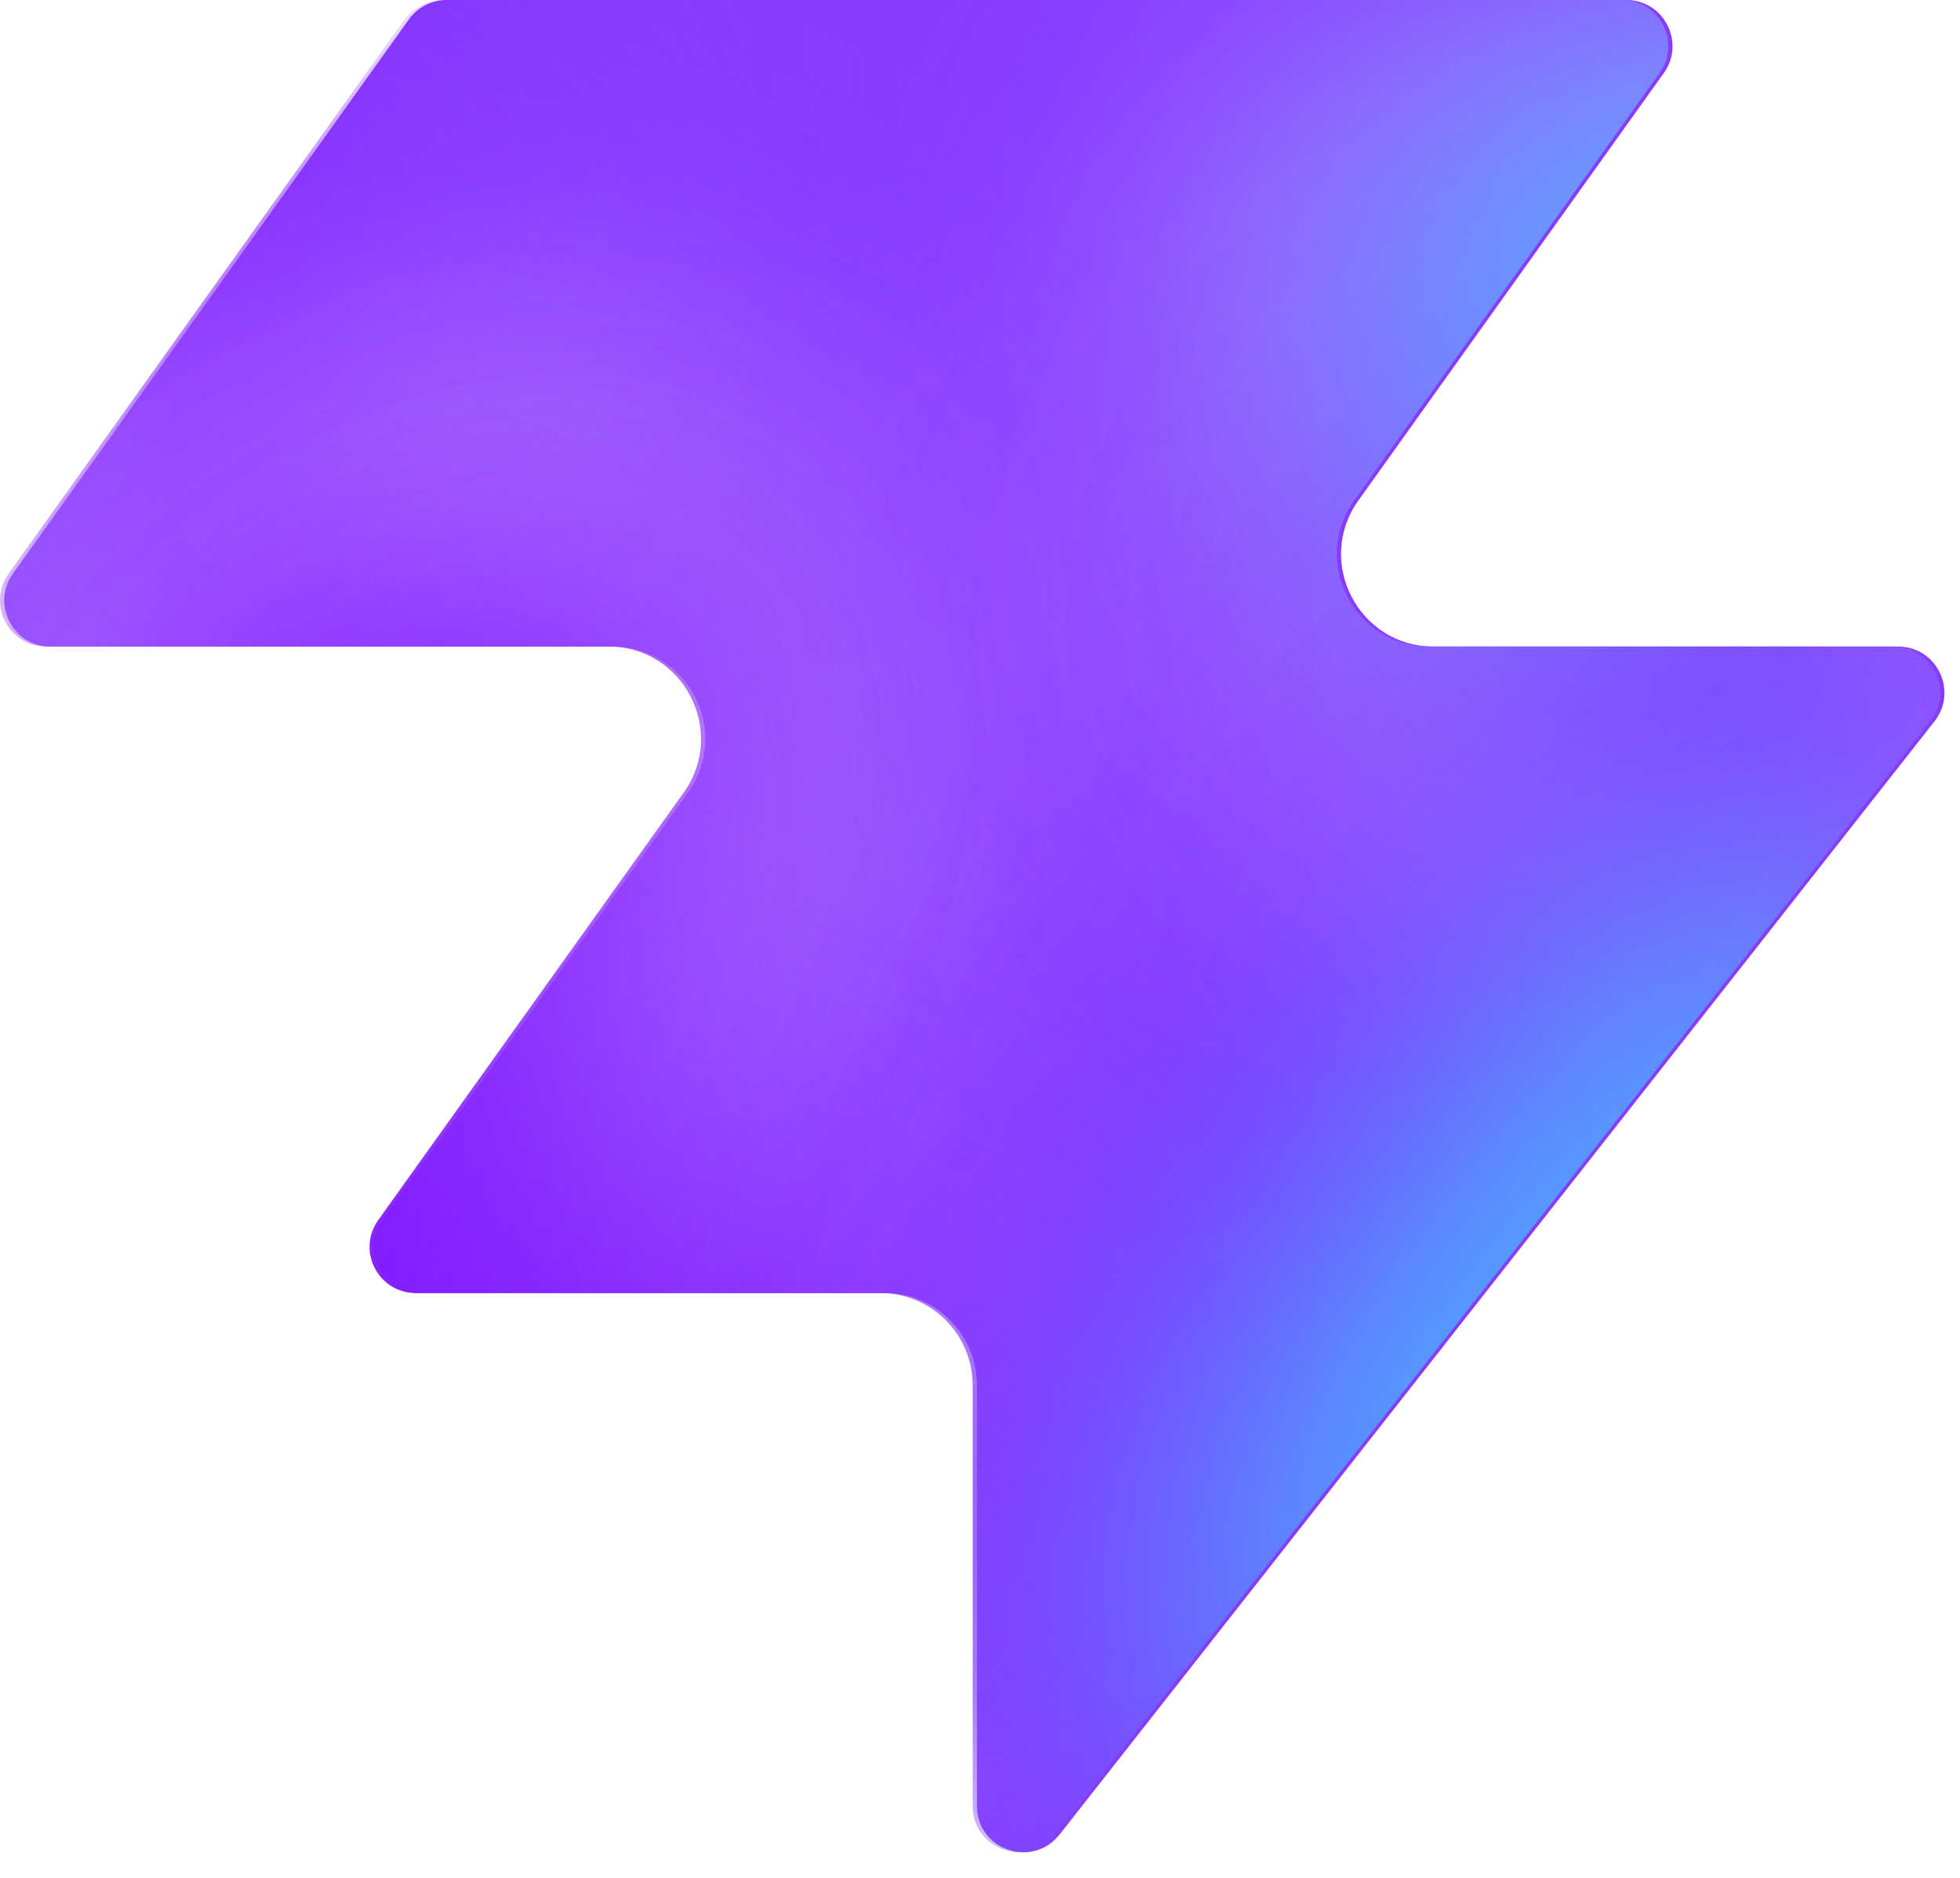
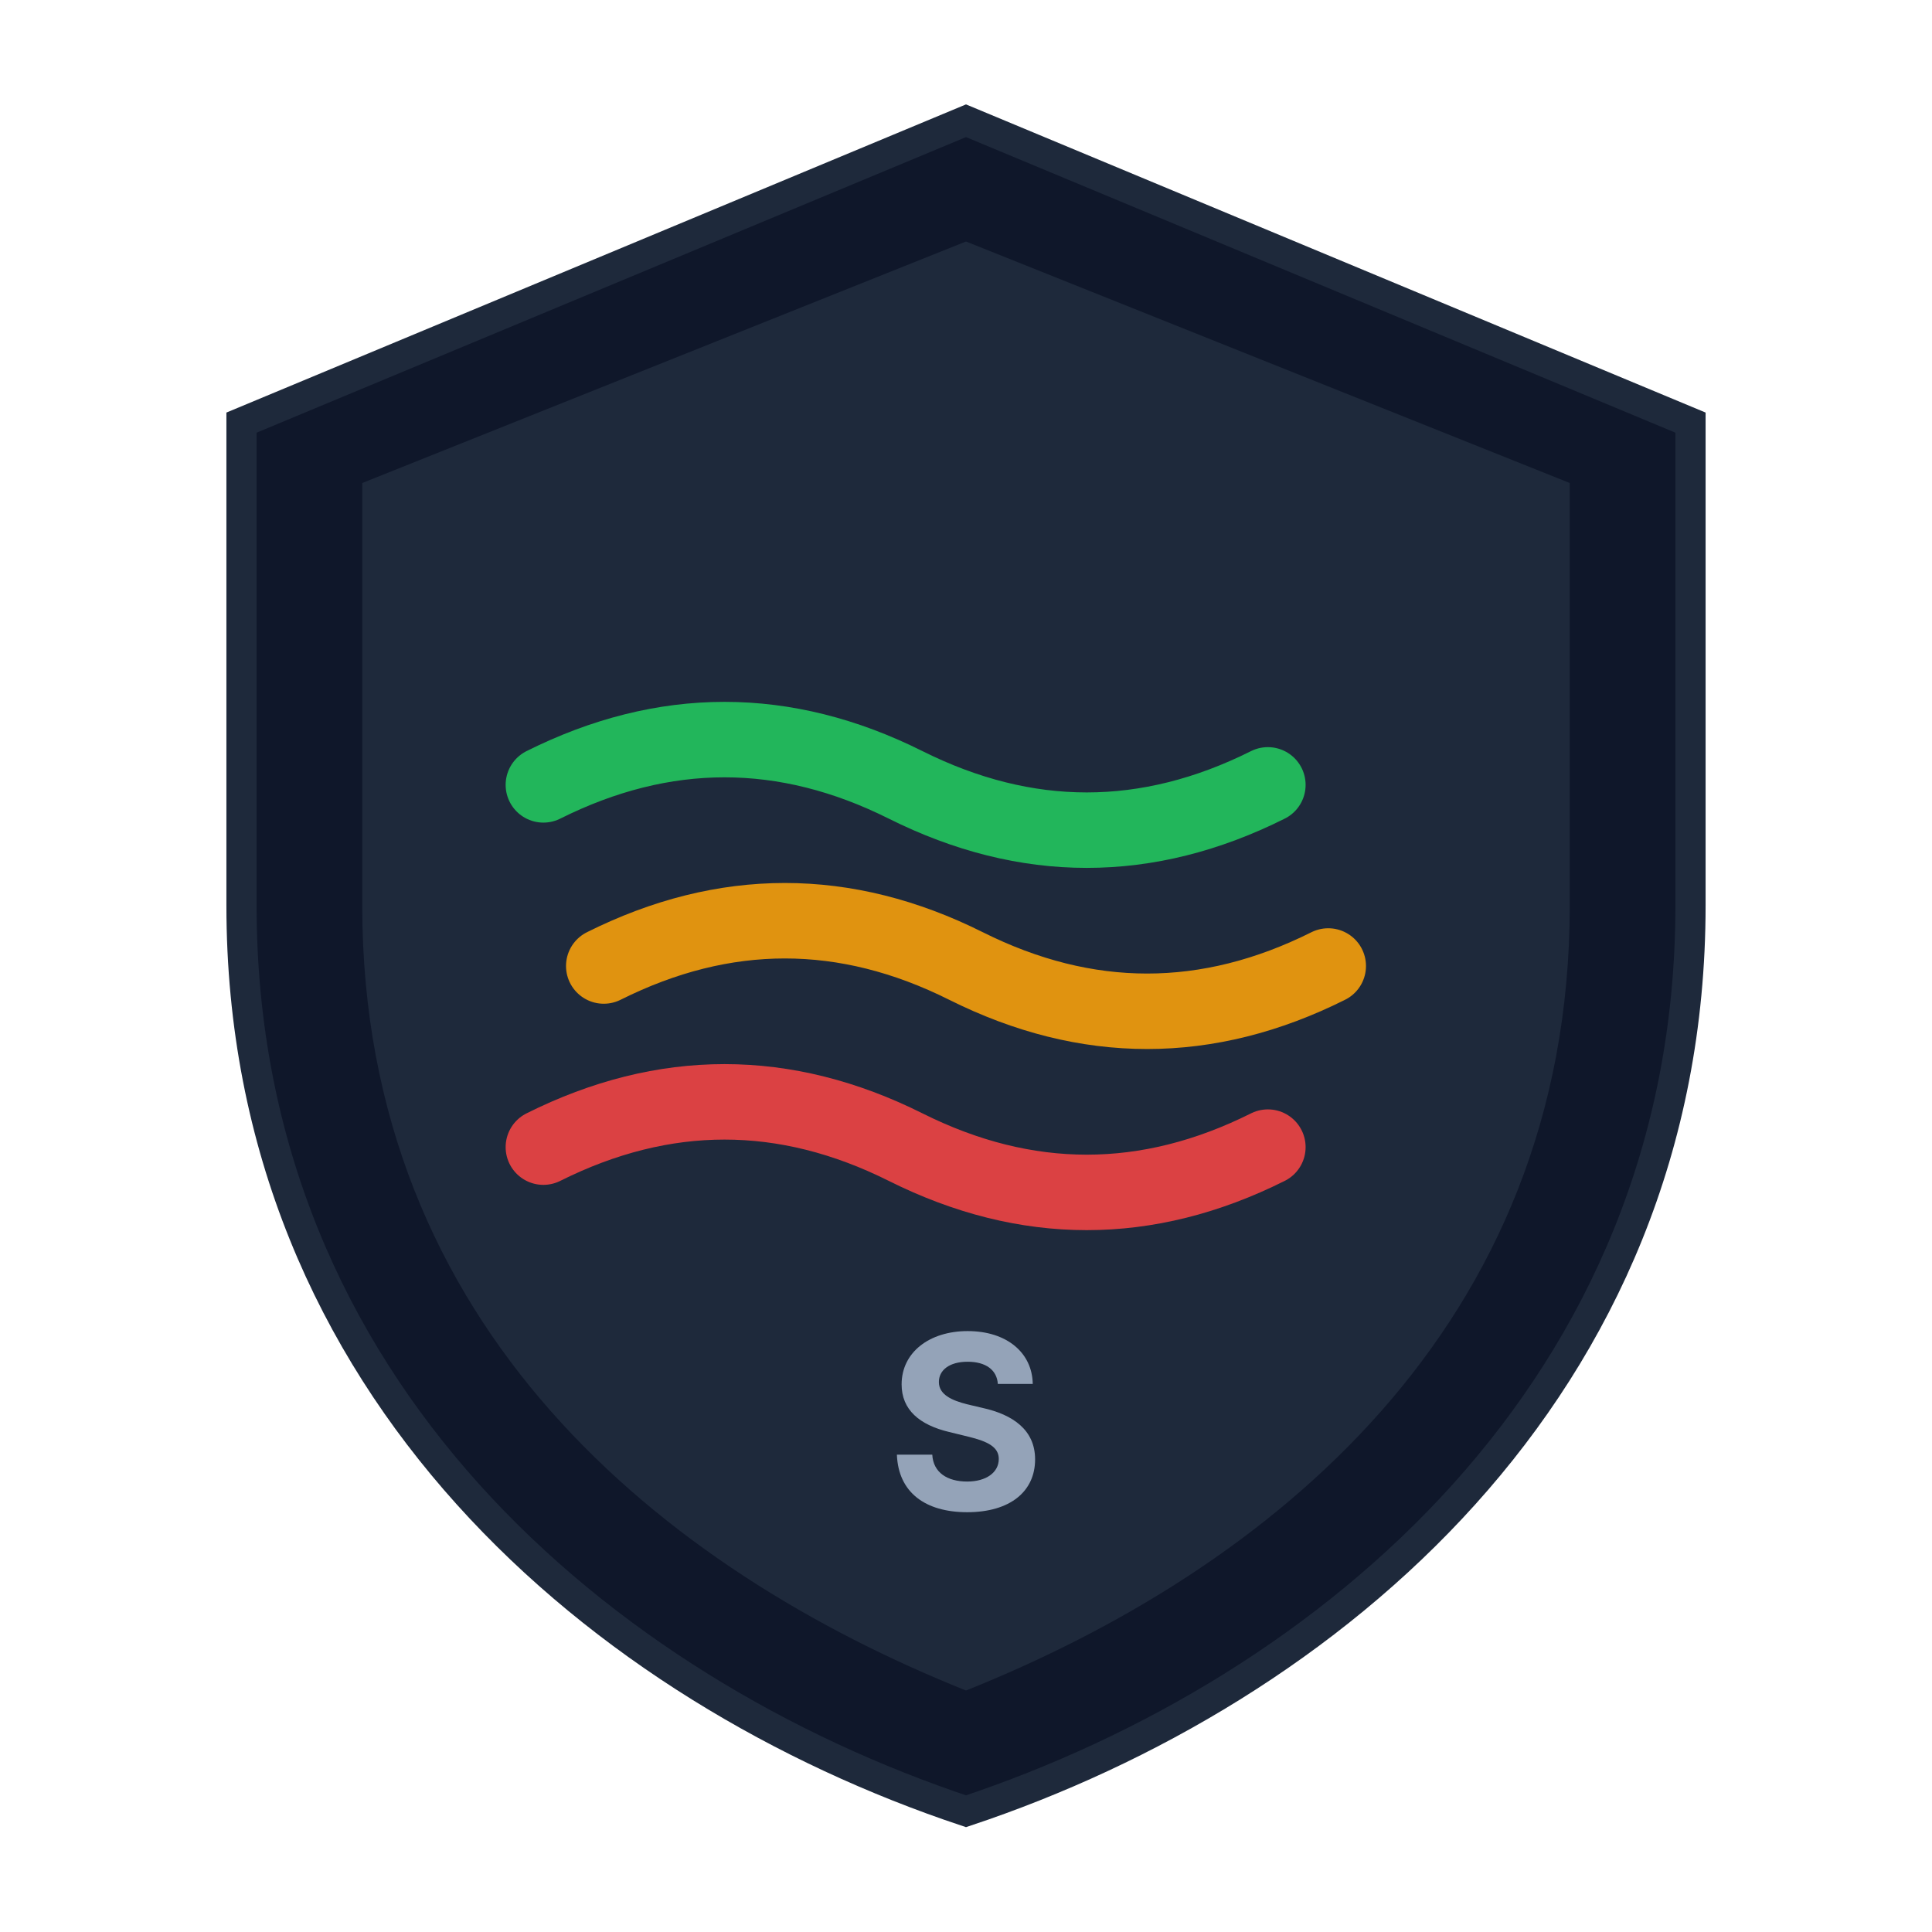
- <svg xmlns="http://www.w3.org/2000/svg" width="48" height="46" fill="none" viewBox="0 0 48 46">
-   <path fill="#863bff" d="M25.946 44.938c-.664.845-2.021.375-2.021-.698V33.937a2.26 2.26 0 0 0-2.262-2.262H10.287c-.92 0-1.456-1.04-.92-1.788l7.48-10.471c1.07-1.497 0-3.578-1.842-3.578H1.237c-.92 0-1.456-1.04-.92-1.788L10.013.474c.214-.297.556-.474.92-.474h28.894c.92 0 1.456 1.04.92 1.788l-7.48 10.471c-1.07 1.498 0 3.579 1.842 3.579h11.377c.943 0 1.473 1.088.89 1.83L25.947 44.94z" style="fill:#863bff;fill:color(display-p3 .525 .23 1);fill-opacity:1" />
-   <mask id="a" width="48" height="46" x="0" y="0" maskUnits="userSpaceOnUse" style="mask-type:alpha">
-     <path fill="#000" d="M25.842 44.938c-.664.844-2.021.375-2.021-.698V33.937a2.26 2.26 0 0 0-2.262-2.262H10.183c-.92 0-1.456-1.04-.92-1.788l7.48-10.471c1.07-1.498 0-3.579-1.842-3.579H1.133c-.92 0-1.456-1.04-.92-1.787L9.91.473c.214-.297.556-.474.92-.474h28.894c.92 0 1.456 1.04.92 1.788l-7.48 10.471c-1.07 1.498 0 3.578 1.842 3.578h11.377c.943 0 1.473 1.088.89 1.832L25.843 44.94z" style="fill:#000;fill-opacity:1" />
-   </mask>
-   <g mask="url(#a)">
-     <g filter="url(#b)">
-       <ellipse cx="5.508" cy="14.704" fill="#ede6ff" rx="5.508" ry="14.704" style="fill:#ede6ff;fill:color(display-p3 .927 .903 1);fill-opacity:1" transform="matrix(.00324 1 1 -.00324 -4.47 31.516)" />
-     </g>
-     <g filter="url(#c)">
-       <ellipse cx="10.399" cy="29.851" fill="#ede6ff" rx="10.399" ry="29.851" style="fill:#ede6ff;fill:color(display-p3 .927 .903 1);fill-opacity:1" transform="matrix(.00324 1 1 -.00324 -39.328 7.883)" />
-     </g>
-     <g filter="url(#d)">
-       <ellipse cx="5.508" cy="30.487" fill="#7e14ff" rx="5.508" ry="30.487" style="fill:#7e14ff;fill:color(display-p3 .492 .077 1);fill-opacity:1" transform="rotate(89.814 -25.913 -14.639)scale(1 -1)" />
-     </g>
-     <g filter="url(#e)">
-       <ellipse cx="5.508" cy="30.599" fill="#7e14ff" rx="5.508" ry="30.599" style="fill:#7e14ff;fill:color(display-p3 .492 .077 1);fill-opacity:1" transform="rotate(89.814 -32.644 -3.334)scale(1 -1)" />
-     </g>
-     <g filter="url(#f)">
-       <ellipse cx="5.508" cy="30.599" fill="#7e14ff" rx="5.508" ry="30.599" style="fill:#7e14ff;fill:color(display-p3 .492 .077 1);fill-opacity:1" transform="matrix(.00324 1 1 -.00324 -34.34 30.47)" />
-     </g>
-     <g filter="url(#g)">
-       <ellipse cx="14.072" cy="22.078" fill="#ede6ff" rx="14.072" ry="22.078" style="fill:#ede6ff;fill:color(display-p3 .927 .903 1);fill-opacity:1" transform="rotate(93.35 24.506 48.493)scale(-1 1)" />
-     </g>
-     <g filter="url(#h)">
-       <ellipse cx="3.47" cy="21.501" fill="#7e14ff" rx="3.47" ry="21.501" style="fill:#7e14ff;fill:color(display-p3 .492 .077 1);fill-opacity:1" transform="rotate(89.009 28.708 47.59)scale(-1 1)" />
-     </g>
-     <g filter="url(#i)">
-       <ellipse cx="3.47" cy="21.501" fill="#7e14ff" rx="3.47" ry="21.501" style="fill:#7e14ff;fill:color(display-p3 .492 .077 1);fill-opacity:1" transform="rotate(89.009 28.708 47.59)scale(-1 1)" />
-     </g>
-     <g filter="url(#j)">
-       <ellipse cx=".387" cy="8.972" fill="#7e14ff" rx="4.407" ry="29.108" style="fill:#7e14ff;fill:color(display-p3 .492 .077 1);fill-opacity:1" transform="rotate(39.51 .387 8.972)" />
-     </g>
-     <g filter="url(#k)">
-       <ellipse cx="47.523" cy="-6.092" fill="#7e14ff" rx="4.407" ry="29.108" style="fill:#7e14ff;fill:color(display-p3 .492 .077 1);fill-opacity:1" transform="rotate(37.892 47.523 -6.092)" />
-     </g>
-     <g filter="url(#l)">
-       <ellipse cx="41.412" cy="6.333" fill="#47bfff" rx="5.971" ry="9.665" style="fill:#47bfff;fill:color(display-p3 .28 .748 1);fill-opacity:1" transform="rotate(37.892 41.412 6.333)" />
-     </g>
-     <g filter="url(#m)">
-       <ellipse cx="-1.879" cy="38.332" fill="#7e14ff" rx="4.407" ry="29.108" style="fill:#7e14ff;fill:color(display-p3 .492 .077 1);fill-opacity:1" transform="rotate(37.892 -1.88 38.332)" />
-     </g>
-     <g filter="url(#n)">
-       <ellipse cx="-1.879" cy="38.332" fill="#7e14ff" rx="4.407" ry="29.108" style="fill:#7e14ff;fill:color(display-p3 .492 .077 1);fill-opacity:1" transform="rotate(37.892 -1.88 38.332)" />
-     </g>
-     <g filter="url(#o)">
-       <ellipse cx="35.651" cy="29.907" fill="#7e14ff" rx="4.407" ry="29.108" style="fill:#7e14ff;fill:color(display-p3 .492 .077 1);fill-opacity:1" transform="rotate(37.892 35.651 29.907)" />
-     </g>
-     <g filter="url(#p)">
-       <ellipse cx="38.418" cy="32.4" fill="#47bfff" rx="5.971" ry="15.297" style="fill:#47bfff;fill:color(display-p3 .28 .748 1);fill-opacity:1" transform="rotate(37.892 38.418 32.4)" />
-     </g>
-   </g>
-   <defs>
-     <filter id="b" width="60.045" height="41.654" x="-19.77" y="16.149" color-interpolation-filters="sRGB" filterUnits="userSpaceOnUse">
-       <feFlood flood-opacity="0" result="BackgroundImageFix" />
-       <feBlend in="SourceGraphic" in2="BackgroundImageFix" result="shape" />
-       <feGaussianBlur result="effect1_foregroundBlur_2002_17158" stdDeviation="7.659" />
-     </filter>
-     <filter id="c" width="90.34" height="51.437" x="-54.613" y="-7.533" color-interpolation-filters="sRGB" filterUnits="userSpaceOnUse">
-       <feFlood flood-opacity="0" result="BackgroundImageFix" />
-       <feBlend in="SourceGraphic" in2="BackgroundImageFix" result="shape" />
-       <feGaussianBlur result="effect1_foregroundBlur_2002_17158" stdDeviation="7.659" />
-     </filter>
-     <filter id="d" width="79.355" height="29.4" x="-49.64" y="2.03" color-interpolation-filters="sRGB" filterUnits="userSpaceOnUse">
-       <feFlood flood-opacity="0" result="BackgroundImageFix" />
-       <feBlend in="SourceGraphic" in2="BackgroundImageFix" result="shape" />
-       <feGaussianBlur result="effect1_foregroundBlur_2002_17158" stdDeviation="4.596" />
-     </filter>
-     <filter id="e" width="79.579" height="29.4" x="-45.045" y="20.029" color-interpolation-filters="sRGB" filterUnits="userSpaceOnUse">
-       <feFlood flood-opacity="0" result="BackgroundImageFix" />
-       <feBlend in="SourceGraphic" in2="BackgroundImageFix" result="shape" />
-       <feGaussianBlur result="effect1_foregroundBlur_2002_17158" stdDeviation="4.596" />
-     </filter>
-     <filter id="f" width="79.579" height="29.4" x="-43.513" y="21.178" color-interpolation-filters="sRGB" filterUnits="userSpaceOnUse">
-       <feFlood flood-opacity="0" result="BackgroundImageFix" />
-       <feBlend in="SourceGraphic" in2="BackgroundImageFix" result="shape" />
-       <feGaussianBlur result="effect1_foregroundBlur_2002_17158" stdDeviation="4.596" />
-     </filter>
-     <filter id="g" width="74.749" height="58.852" x="15.756" y="-17.901" color-interpolation-filters="sRGB" filterUnits="userSpaceOnUse">
-       <feFlood flood-opacity="0" result="BackgroundImageFix" />
-       <feBlend in="SourceGraphic" in2="BackgroundImageFix" result="shape" />
-       <feGaussianBlur result="effect1_foregroundBlur_2002_17158" stdDeviation="7.659" />
-     </filter>
-     <filter id="h" width="61.377" height="25.362" x="23.548" y="2.284" color-interpolation-filters="sRGB" filterUnits="userSpaceOnUse">
-       <feFlood flood-opacity="0" result="BackgroundImageFix" />
-       <feBlend in="SourceGraphic" in2="BackgroundImageFix" result="shape" />
-       <feGaussianBlur result="effect1_foregroundBlur_2002_17158" stdDeviation="4.596" />
-     </filter>
-     <filter id="i" width="61.377" height="25.362" x="23.548" y="2.284" color-interpolation-filters="sRGB" filterUnits="userSpaceOnUse">
-       <feFlood flood-opacity="0" result="BackgroundImageFix" />
-       <feBlend in="SourceGraphic" in2="BackgroundImageFix" result="shape" />
-       <feGaussianBlur result="effect1_foregroundBlur_2002_17158" stdDeviation="4.596" />
-     </filter>
-     <filter id="j" width="56.045" height="63.649" x="-27.636" y="-22.853" color-interpolation-filters="sRGB" filterUnits="userSpaceOnUse">
-       <feFlood flood-opacity="0" result="BackgroundImageFix" />
-       <feBlend in="SourceGraphic" in2="BackgroundImageFix" result="shape" />
-       <feGaussianBlur result="effect1_foregroundBlur_2002_17158" stdDeviation="4.596" />
-     </filter>
-     <filter id="k" width="54.814" height="64.646" x="20.116" y="-38.415" color-interpolation-filters="sRGB" filterUnits="userSpaceOnUse">
-       <feFlood flood-opacity="0" result="BackgroundImageFix" />
-       <feBlend in="SourceGraphic" in2="BackgroundImageFix" result="shape" />
-       <feGaussianBlur result="effect1_foregroundBlur_2002_17158" stdDeviation="4.596" />
-     </filter>
-     <filter id="l" width="33.541" height="35.313" x="24.641" y="-11.323" color-interpolation-filters="sRGB" filterUnits="userSpaceOnUse">
-       <feFlood flood-opacity="0" result="BackgroundImageFix" />
-       <feBlend in="SourceGraphic" in2="BackgroundImageFix" result="shape" />
-       <feGaussianBlur result="effect1_foregroundBlur_2002_17158" stdDeviation="4.596" />
-     </filter>
-     <filter id="m" width="54.814" height="64.646" x="-29.286" y="6.009" color-interpolation-filters="sRGB" filterUnits="userSpaceOnUse">
-       <feFlood flood-opacity="0" result="BackgroundImageFix" />
-       <feBlend in="SourceGraphic" in2="BackgroundImageFix" result="shape" />
-       <feGaussianBlur result="effect1_foregroundBlur_2002_17158" stdDeviation="4.596" />
-     </filter>
-     <filter id="n" width="54.814" height="64.646" x="-29.286" y="6.009" color-interpolation-filters="sRGB" filterUnits="userSpaceOnUse">
-       <feFlood flood-opacity="0" result="BackgroundImageFix" />
-       <feBlend in="SourceGraphic" in2="BackgroundImageFix" result="shape" />
-       <feGaussianBlur result="effect1_foregroundBlur_2002_17158" stdDeviation="4.596" />
-     </filter>
-     <filter id="o" width="54.814" height="64.646" x="8.244" y="-2.416" color-interpolation-filters="sRGB" filterUnits="userSpaceOnUse">
-       <feFlood flood-opacity="0" result="BackgroundImageFix" />
-       <feBlend in="SourceGraphic" in2="BackgroundImageFix" result="shape" />
-       <feGaussianBlur result="effect1_foregroundBlur_2002_17158" stdDeviation="4.596" />
-     </filter>
-     <filter id="p" width="39.409" height="43.623" x="18.713" y="10.588" color-interpolation-filters="sRGB" filterUnits="userSpaceOnUse">
-       <feFlood flood-opacity="0" result="BackgroundImageFix" />
-       <feBlend in="SourceGraphic" in2="BackgroundImageFix" result="shape" />
-       <feGaussianBlur result="effect1_foregroundBlur_2002_17158" stdDeviation="4.596" />
-     </filter>
-   </defs>
+ <svg xmlns="http://www.w3.org/2000/svg" viewBox="0 0 64 64" fill="none">
+   <path d="M32 4 L56 14 V30 C56 46 44 56 32 60 C20 56 8 46 8 30 V14 Z" fill="#0f172a" stroke="#1e293b" stroke-width="1" />
+   <path d="M32 8 L52 16 V30 C52 44 42 52 32 56 C22 52 12 44 12 30 V16 Z" fill="#1e293b" />
+   <path d="M18 26 Q24 23 30 26 Q36 29 42 26" stroke="#22c55e" stroke-width="2.5" stroke-linecap="round" fill="none" opacity="0.9" />
+   <path d="M20 32 Q26 29 32 32 Q38 35 44 32" stroke="#f59e0b" stroke-width="2.5" stroke-linecap="round" fill="none" opacity="0.9" />
+   <path d="M18 38 Q24 35 30 38 Q36 41 42 38" stroke="#ef4444" stroke-width="2.5" stroke-linecap="round" fill="none" opacity="0.9" />
+   <text x="32" y="50" font-family="Inter, system-ui, sans-serif" font-size="8" font-weight="700" fill="#94a3b8" text-anchor="middle">S</text>
</svg>
